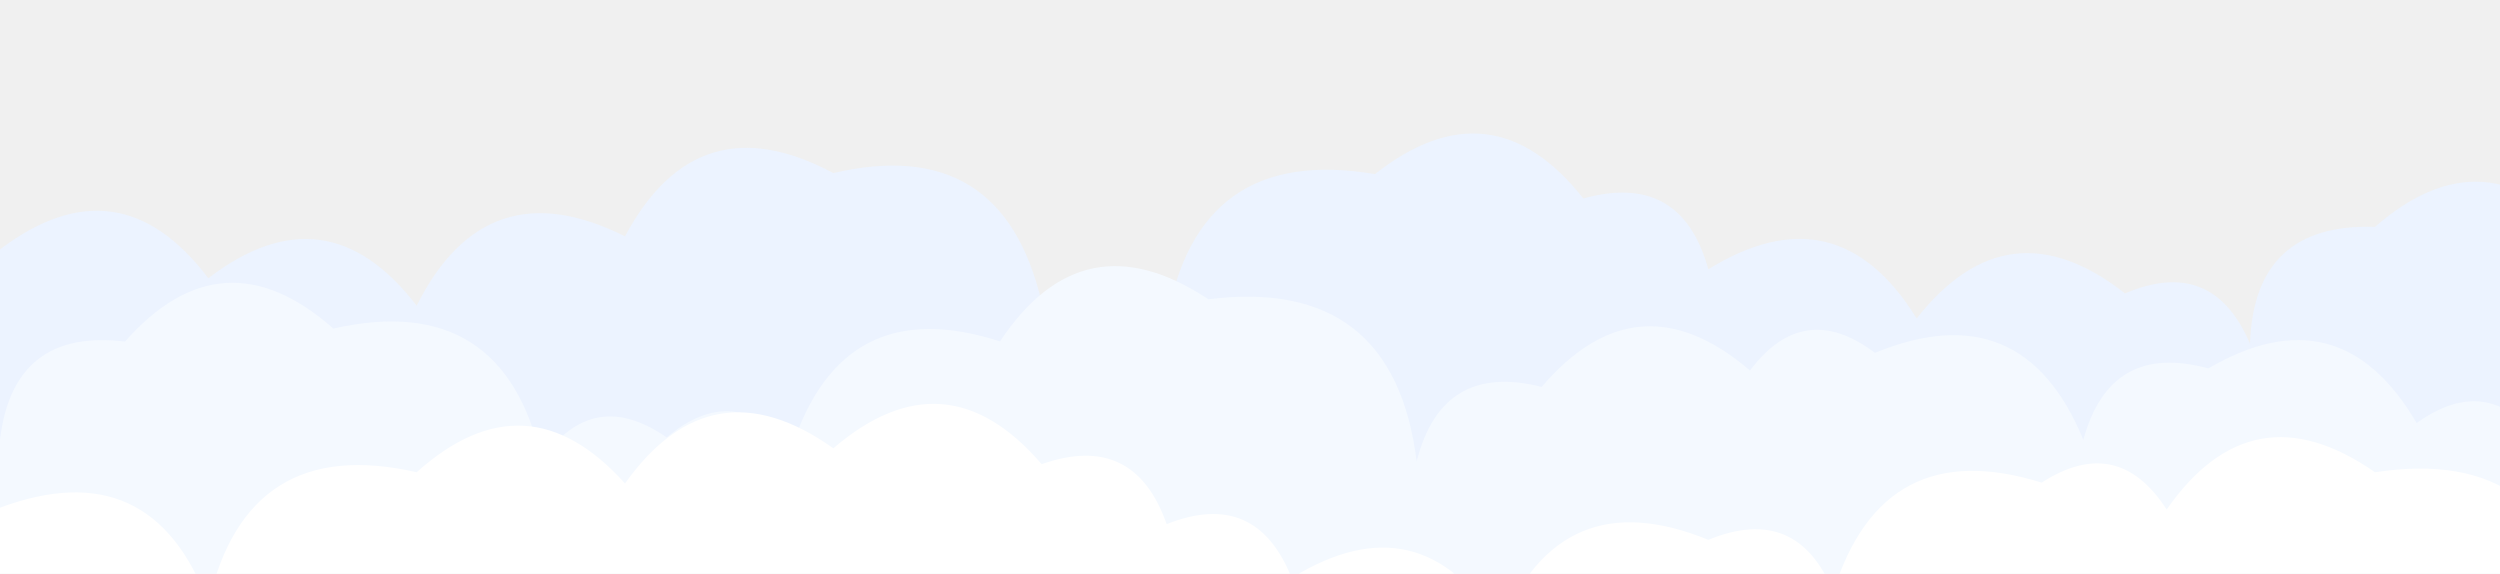
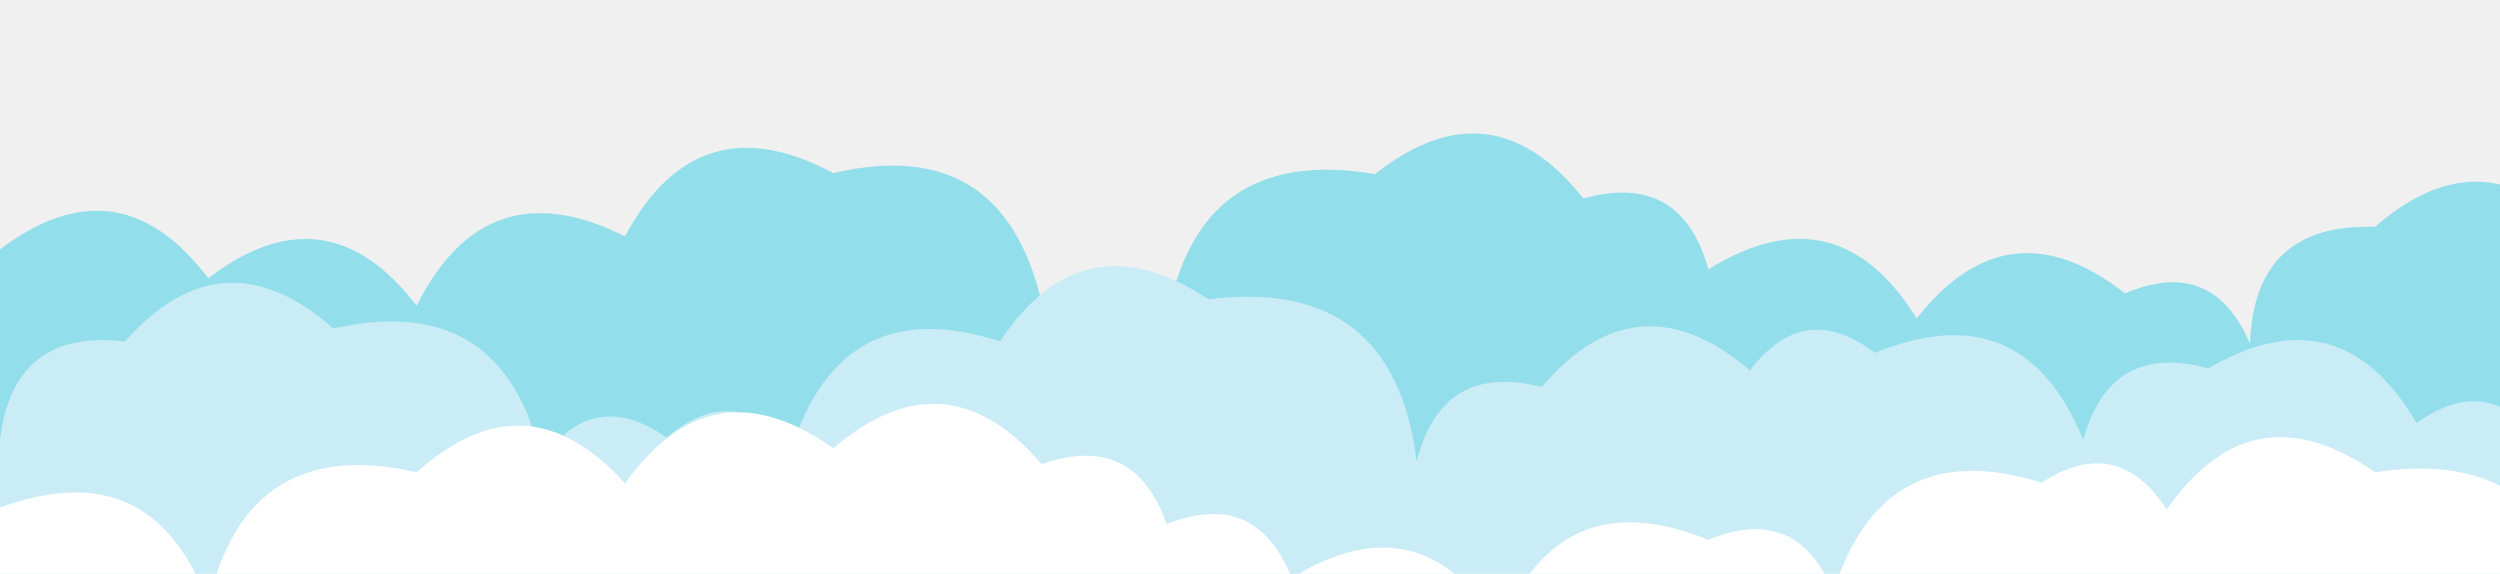
<svg xmlns="http://www.w3.org/2000/svg" version="1.1" width="2440" height="560" preserveAspectRatio="none" viewBox="0 0 2440 560">
  <g mask="url(&quot;#SvgjsMask1037&quot;)" fill="none">
-     <path d="M2521.333 560L0 560 L0 243.43Q115.73 155.83, 203.333 271.56Q318.41 183.3, 406.667 298.37Q474.49 162.86, 610 230.68Q680.79 98.14, 813.333 168.93Q978.1 130.36, 1016.667 295.13Q1087.19 243.65, 1138.667 314.18Q1168.21 140.39, 1342 169.94Q1455.55 80.16, 1545.333 193.71Q1640.9 167.27, 1667.333 262.84Q1792.99 185.16, 1870.667 310.82Q1960.12 196.94, 2074 286.39Q2159.53 249.92, 2196 335.45Q2200 217.45, 2318 221.45Q2426.63 126.74, 2521.333 235.37z" fill="rgba(236, 243, 255, 1)" />
-     <path d="M2480.667 560L0 560 L0 429.02Q13.18 320.2, 122 333.38Q217.31 225.36, 325.333 320.67Q491.16 283.16, 528.667 448.99Q578.64 376.96, 650.667 426.93Q716.82 371.09, 772.667 437.24Q822.32 283.56, 976 333.22Q1057.09 210.98, 1179.333 292.07Q1360.13 269.53, 1382.667 450.33Q1407.32 352.98, 1504.667 377.63Q1598.31 267.94, 1708 361.58Q1760.4 291.98, 1830 344.38Q1974.1 285.14, 2033.333 429.24Q2059.5 333.41, 2155.333 359.58Q2283.66 284.58, 2358.667 412.91Q2429.7 361.95, 2480.667 432.98z" fill="rgba(244, 249, 255, 1)" />
+     <path d="M2521.333 560L0 560 L0 243.43Q115.73 155.83, 203.333 271.56Q318.41 183.3, 406.667 298.37Q474.49 162.86, 610 230.68Q680.79 98.14, 813.333 168.93Q978.1 130.36, 1016.667 295.13Q1087.19 243.65, 1138.667 314.18Q1168.21 140.39, 1342 169.94Q1455.55 80.16, 1545.333 193.71Q1640.9 167.27, 1667.333 262.84Q1792.99 185.16, 1870.667 310.82Q1960.12 196.94, 2074 286.39Q2159.53 249.92, 2196 335.45Q2200 217.45, 2318 221.45Q2426.63 126.74, 2521.333 235.37z" fill="#92DEEA" />
+     <path d="M2480.667 560L0 560 L0 429.02Q13.18 320.2, 122 333.38Q217.31 225.36, 325.333 320.67Q491.16 283.16, 528.667 448.99Q578.64 376.96, 650.667 426.93Q716.82 371.09, 772.667 437.24Q822.32 283.56, 976 333.22Q1057.09 210.98, 1179.333 292.07Q1360.13 269.53, 1382.667 450.33Q1407.32 352.98, 1504.667 377.63Q1598.31 267.94, 1708 361.58Q1760.4 291.98, 1830 344.38Q1974.1 285.14, 2033.333 429.24Q2059.5 333.41, 2155.333 359.58Q2283.66 284.58, 2358.667 412.91Q2429.7 361.95, 2480.667 432.98z" fill="#C9ECF7" />
    <path d="M2521.333 560L0 560 L0 495.5Q148.25 440.41, 203.333 588.66Q241.13 423.12, 406.667 460.92Q513.81 364.73, 610 471.88Q694.5 353.05, 813.333 437.55Q922.74 343.62, 1016.667 453.03Q1106.93 421.29, 1138.667 511.56Q1225.93 476.83, 1260.667 564.09Q1386.37 486.46, 1464 612.17Q1523.03 467.87, 1667.333 526.9Q1753.73 491.3, 1789.333 577.69Q1837.68 422.7, 1992.667 471.05Q2066.79 423.17, 2114.667 497.29Q2198.15 377.44, 2318 460.93Q2494.3 433.9, 2521.333 610.2z" fill="rgba(255, 255, 255, 1)" />
  </g>
  <defs>
    <mask id="SvgjsMask1037">
      <rect width="2440" height="560" fill="#ffffff" />
    </mask>
  </defs>
</svg>
